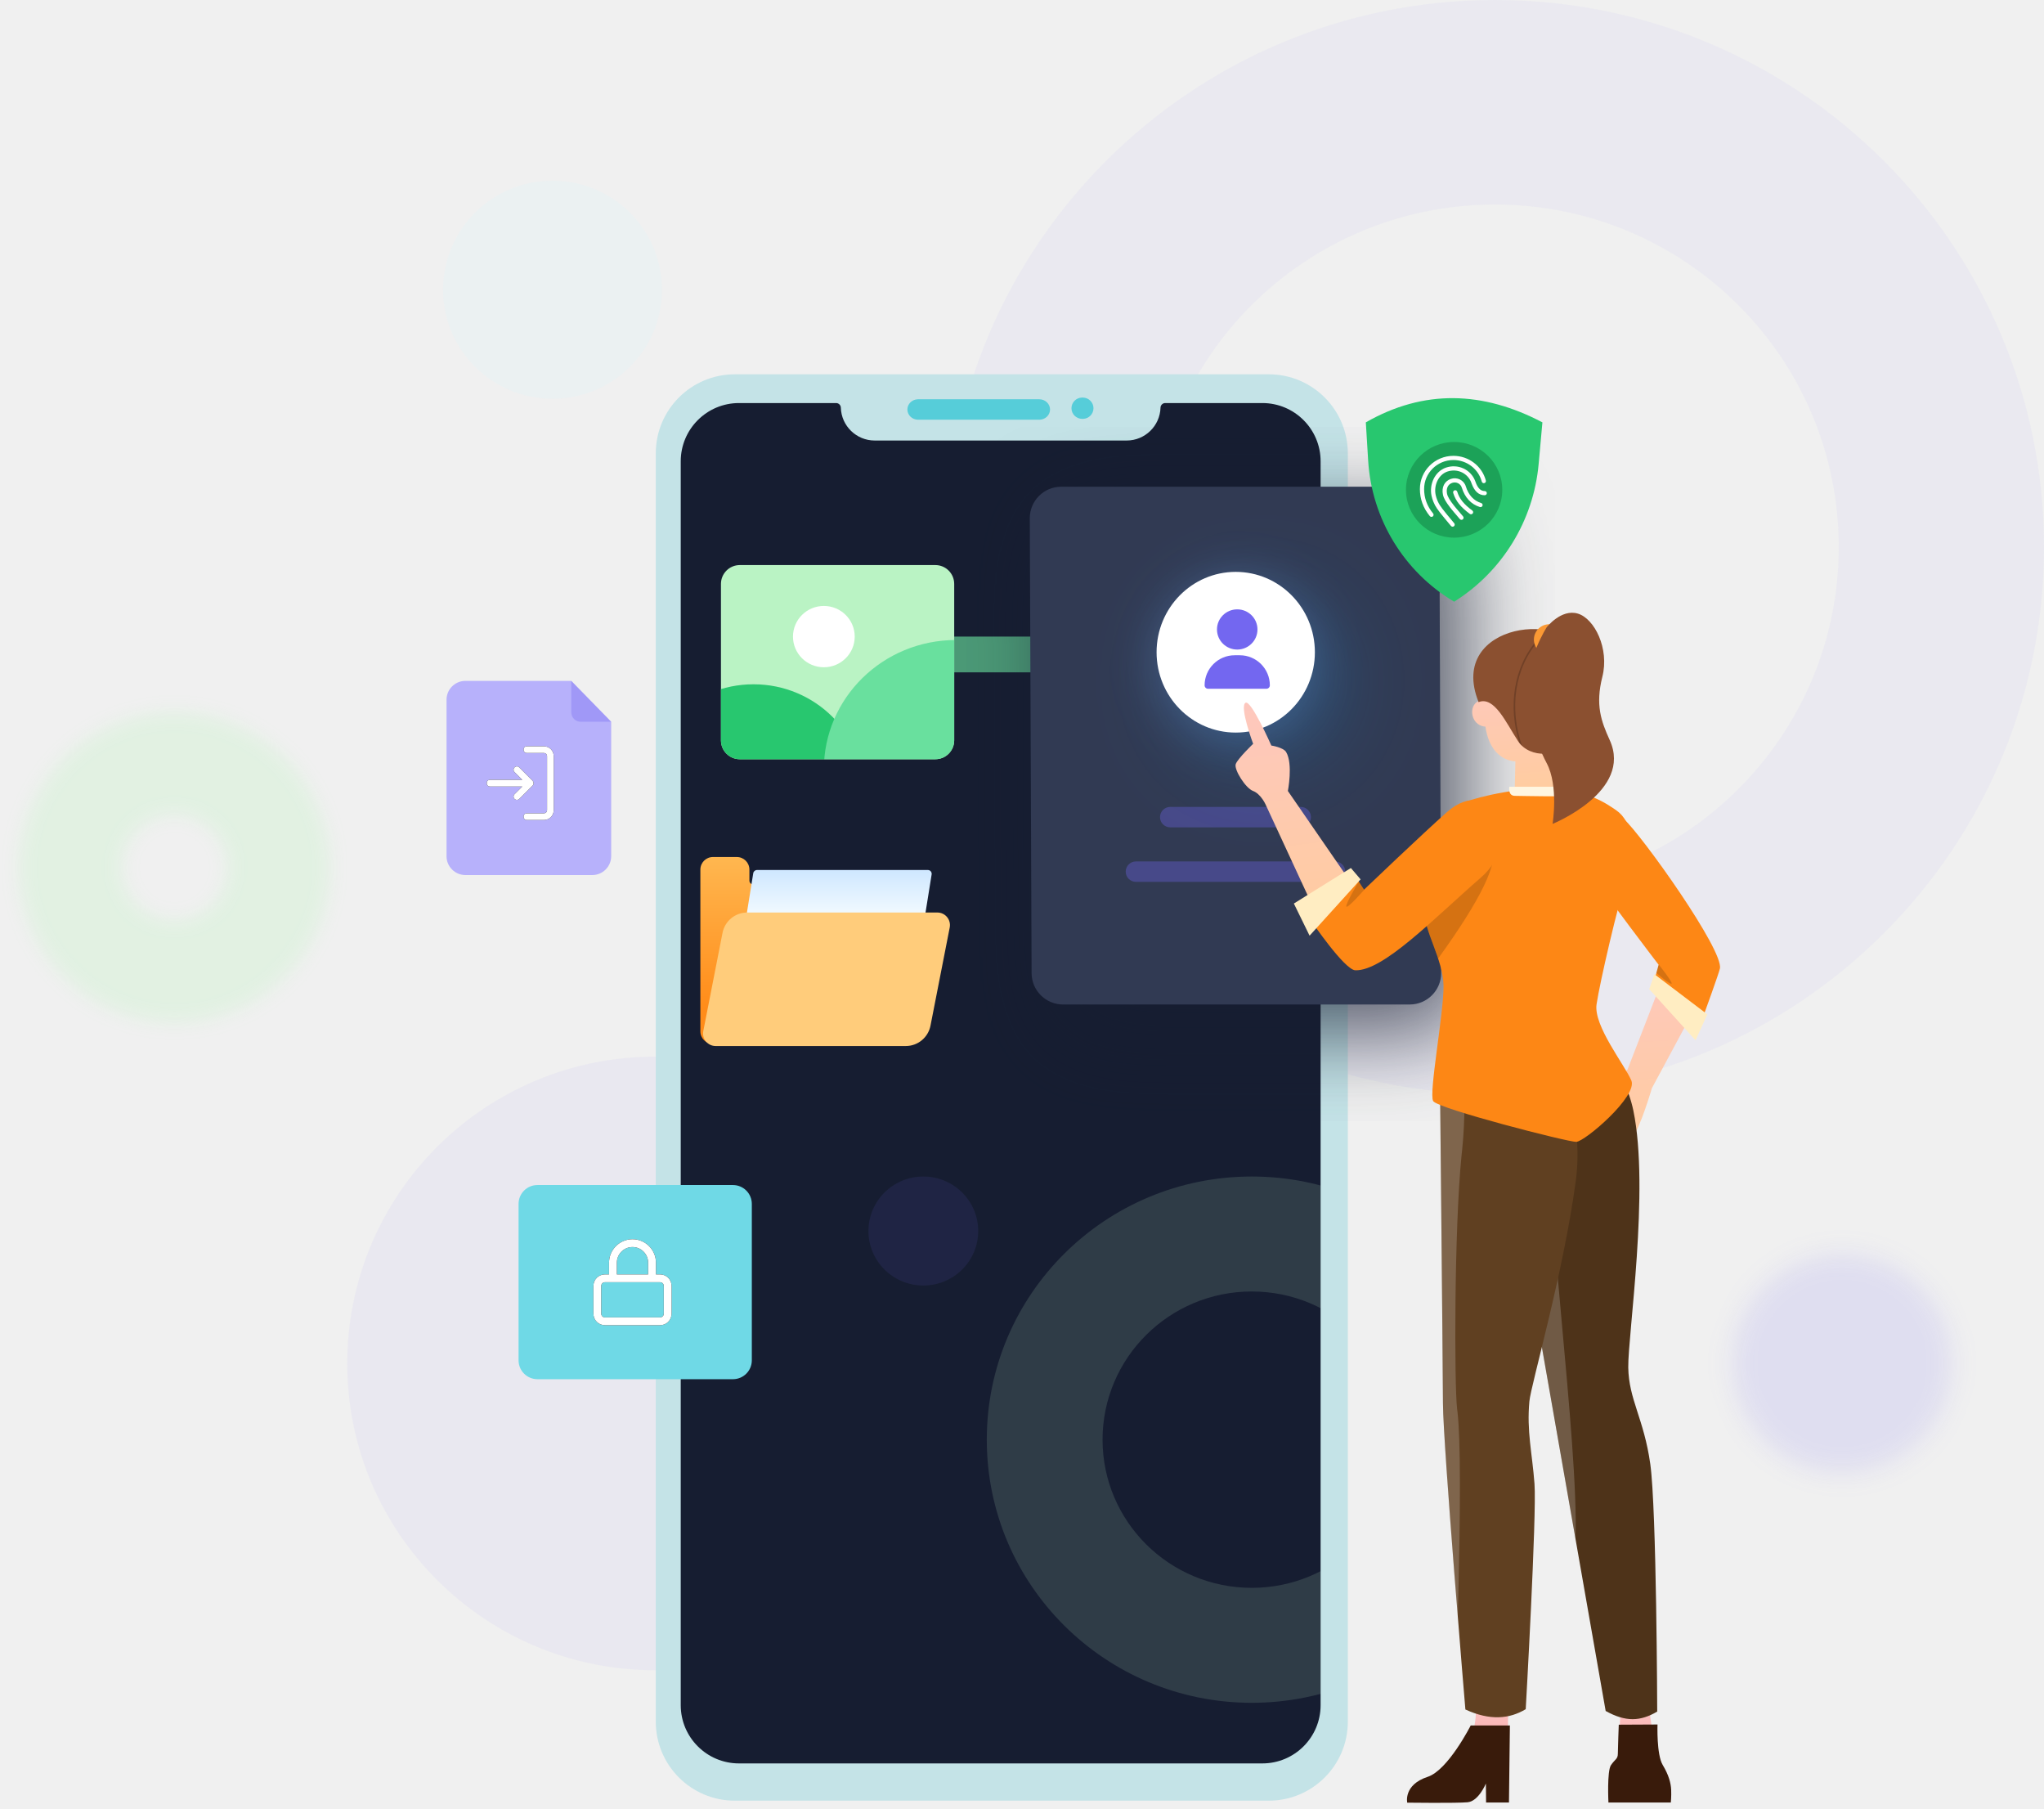
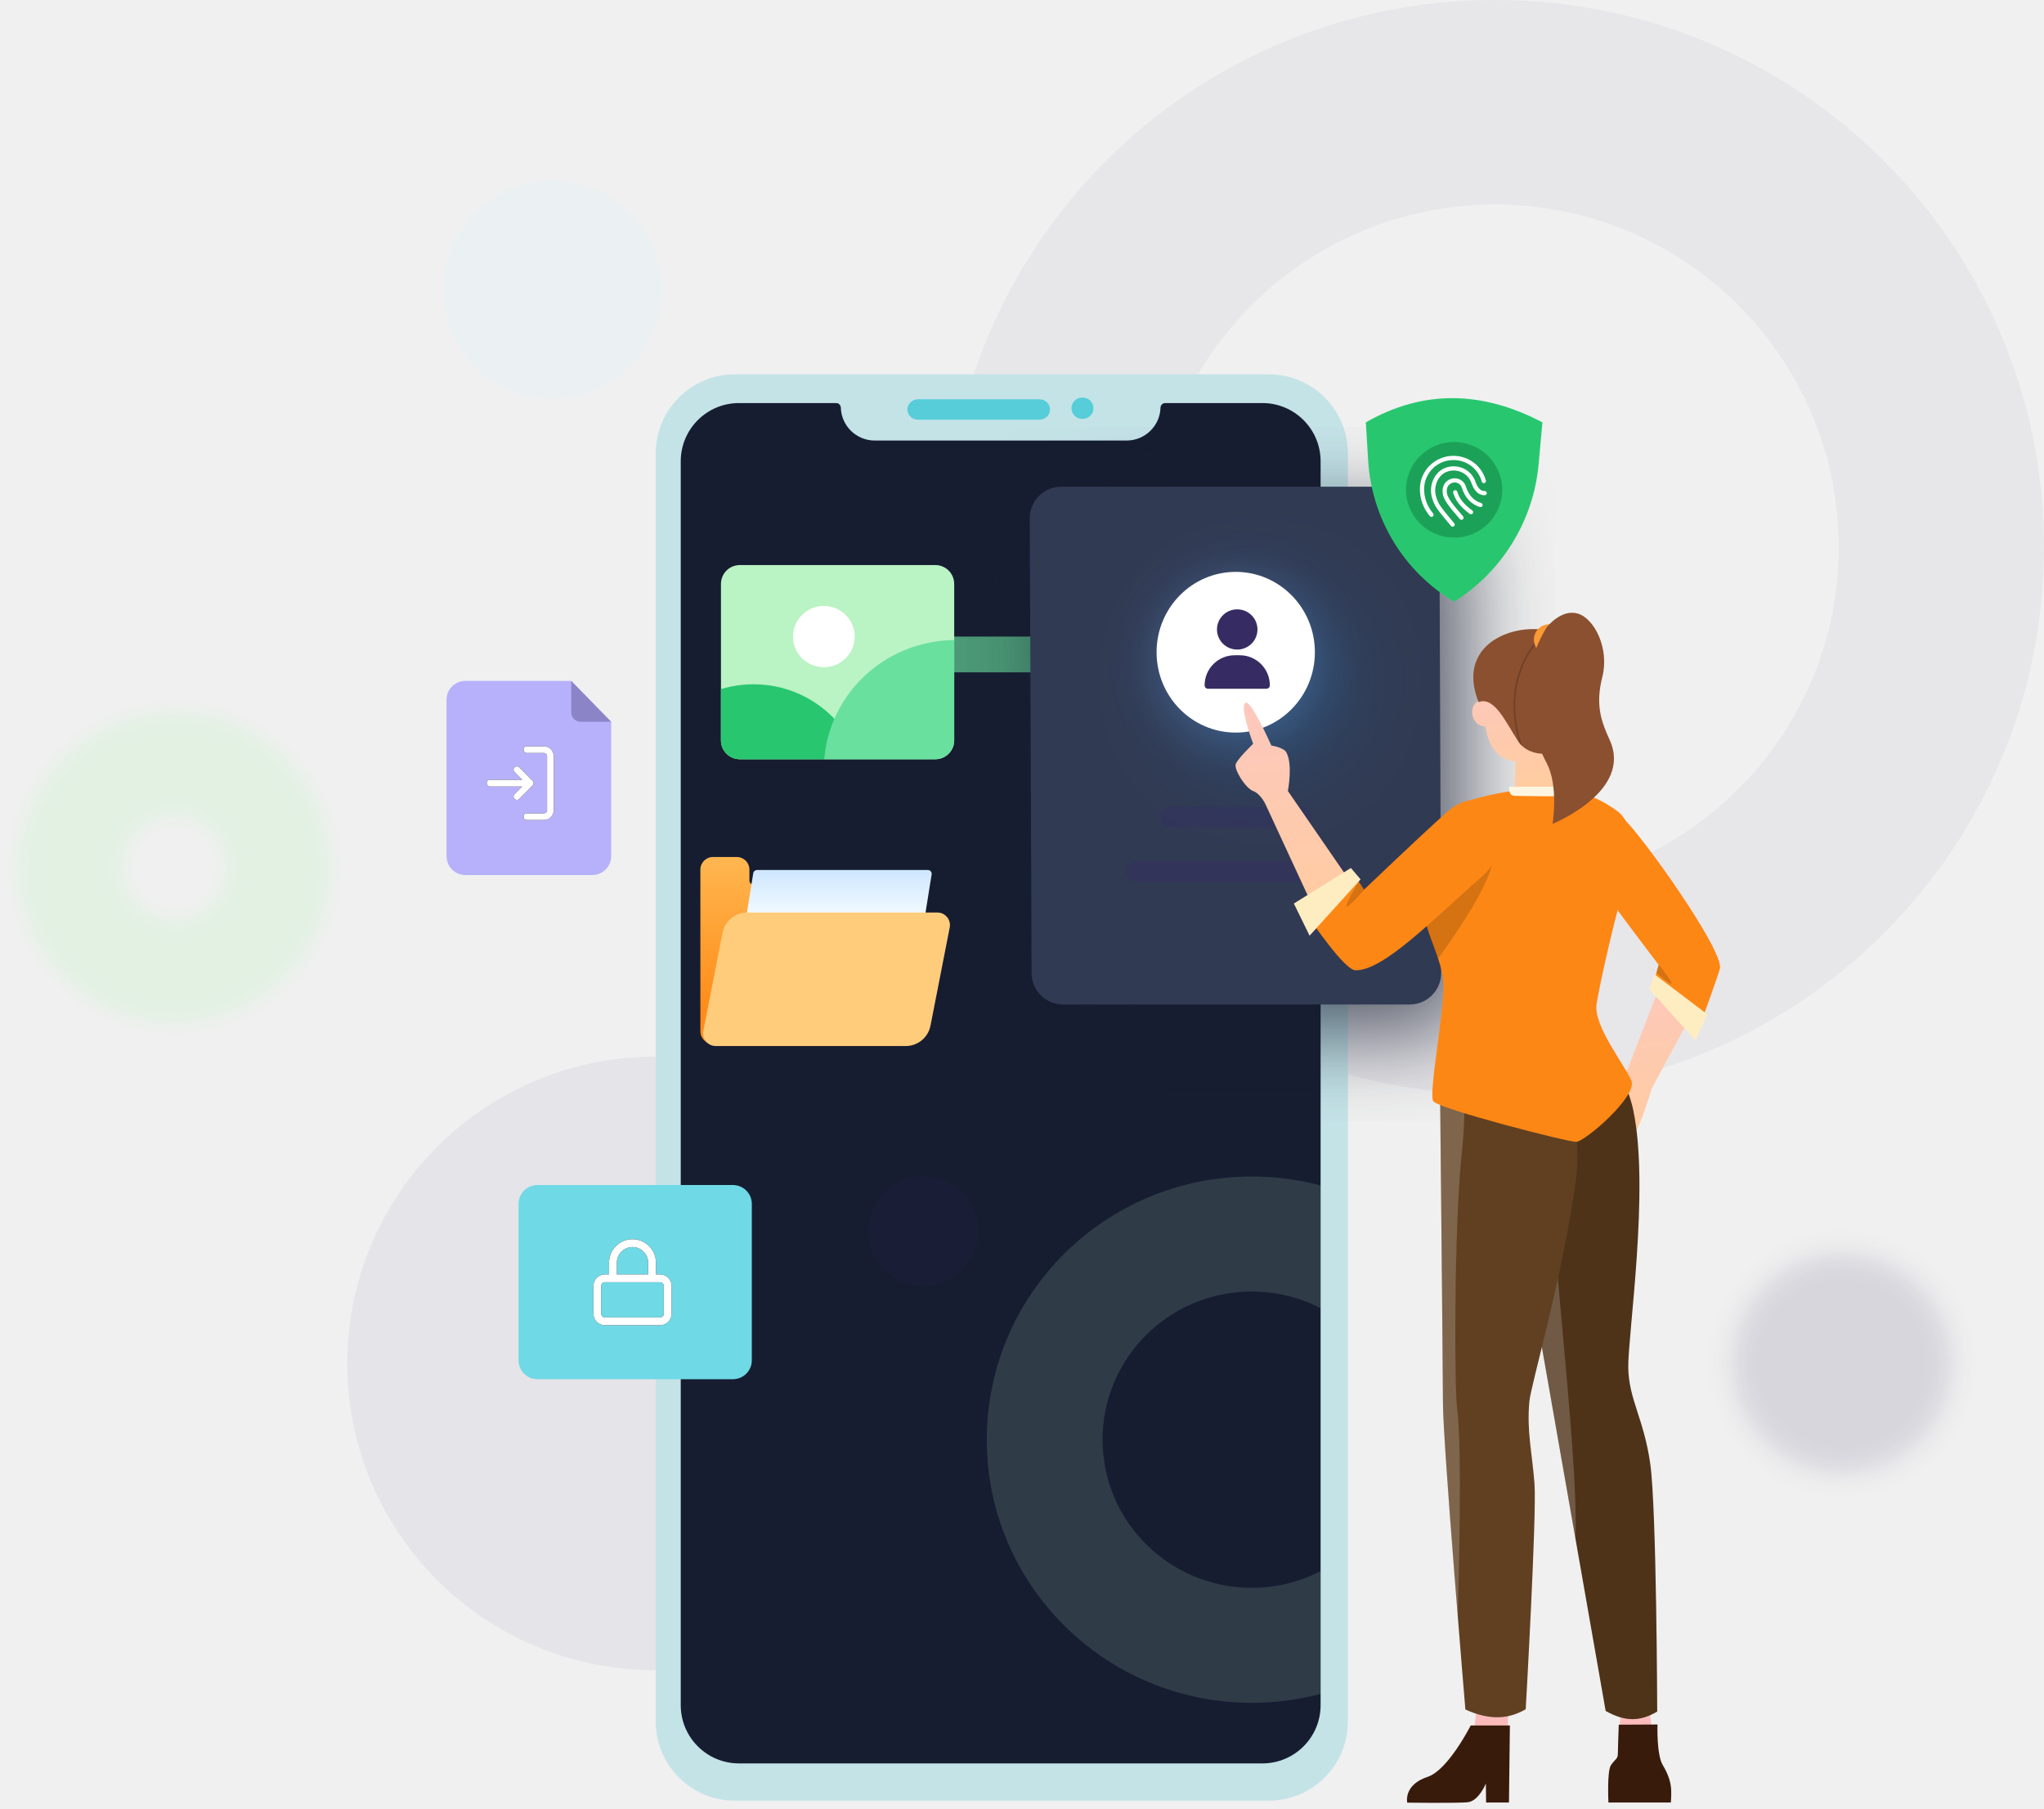
<svg xmlns="http://www.w3.org/2000/svg" width="650" height="575" viewBox="0 0 650 575" fill="none">
  <g id="Illustration">
    <g id="Shape">
-       <path id="Oval" opacity="0.053" fill-rule="evenodd" clip-rule="evenodd" d="M650 173.93C650 77.871 571.829 0 475.402 0C378.974 0 300.804 77.871 300.804 173.93C300.804 269.988 378.974 347.859 475.402 347.859C571.829 347.859 650 269.988 650 173.93ZM366.074 173.93C366.074 113.781 415.022 65.02 475.402 65.02C535.782 65.02 584.729 113.781 584.729 173.93C584.729 234.078 535.782 282.839 475.402 282.839C415.022 282.839 366.074 234.078 366.074 173.93Z" fill="#7367F0" />
+       <path id="Oval" opacity="0.053" fill-rule="evenodd" clip-rule="evenodd" d="M650 173.93C650 77.871 571.829 0 475.402 0C378.974 0 300.804 77.871 300.804 173.93C300.804 269.988 378.974 347.859 475.402 347.859C571.829 347.859 650 269.988 650 173.93ZM366.074 173.93C366.074 113.781 415.022 65.02 475.402 65.02C535.782 65.02 584.729 113.781 584.729 173.93C584.729 234.078 535.782 282.839 475.402 282.839C415.022 282.839 366.074 234.078 366.074 173.93Z" fill="#362c63" />
      <g id="Oval_2" opacity="0.141" filter="url(#filter0_f)">
        <path fill-rule="evenodd" clip-rule="evenodd" d="M104.993 275.795C104.993 248.563 82.833 226.488 55.497 226.488C28.16 226.488 6 248.563 6 275.795C6 303.027 28.16 325.102 55.497 325.102C82.833 325.102 104.993 303.027 104.993 275.795ZM38.635 275.795C38.635 266.518 46.184 258.998 55.497 258.998C64.809 258.998 72.358 266.518 72.358 275.795C72.358 285.072 64.809 292.592 55.497 292.592C46.184 292.592 38.635 285.072 38.635 275.795Z" fill="#8BF78F" />
      </g>
-       <ellipse id="Oval_3" cx="208.338" cy="433.469" rx="97.905" ry="97.531" fill="#7367F0" fill-opacity="0.061" />
+       <ellipse id="Oval_3" cx="208.338" cy="433.469" rx="97.905" ry="97.531" fill="#362c63" fill-opacity="0.061" />
      <ellipse id="Oval_4" opacity="0.141" cx="175.702" cy="92.112" rx="34.811" ry="34.678" fill="#CEF5FF" />
      <g id="Oval_5" filter="url(#filter1_f)">
-         <ellipse cx="585.818" cy="433.469" rx="34.811" ry="34.678" fill="#7367F0" fill-opacity="0.136" />
+         <ellipse cx="585.818" cy="433.469" rx="34.811" ry="34.678" fill="#362c63" fill-opacity="0.136" />
      </g>
    </g>
    <g id="File Organizer">
      <g id="Phone3">
        <path id="Rectangle" fill-rule="evenodd" clip-rule="evenodd" d="M208.539 144.137C208.539 130.254 219.793 119 233.676 119H403.481C417.364 119 428.618 130.254 428.618 144.137V547.336C428.618 561.218 417.364 572.473 403.481 572.473H233.676C219.793 572.473 208.539 561.218 208.539 547.336V144.137Z" fill="#C4E3E7" />
        <g id="Group 48">
          <path id="Rectangle_2" fill-rule="evenodd" clip-rule="evenodd" d="M216.477 146.66C216.477 136.431 224.769 128.138 234.999 128.138H265.888C266.701 128.138 267.366 128.784 267.39 129.597V129.597C267.559 135.419 272.328 140.051 278.153 140.051H358.284C364.108 140.051 368.877 135.419 369.047 129.597V129.597C369.07 128.784 369.736 128.138 370.548 128.138H401.438C411.667 128.138 419.96 136.431 419.96 146.66V542.105C419.96 552.334 411.667 560.627 401.438 560.627H234.999C224.769 560.627 216.477 552.334 216.477 542.105V146.66Z" fill="#161D31" />
          <mask id="mask0" mask-type="alpha" maskUnits="userSpaceOnUse" x="216" y="128" width="204" height="433">
            <path id="Rectangle_3" fill-rule="evenodd" clip-rule="evenodd" d="M216.477 146.66C216.477 136.431 224.769 128.138 234.999 128.138H265.888C266.701 128.138 267.366 128.784 267.39 129.597V129.597C267.559 135.419 272.328 140.051 278.153 140.051H358.284C364.108 140.051 368.877 135.419 369.047 129.597V129.597C369.07 128.784 369.736 128.138 370.548 128.138H401.438C411.667 128.138 419.96 136.431 419.96 146.66V542.105C419.96 552.334 411.667 560.627 401.438 560.627H234.999C224.769 560.627 216.477 552.334 216.477 542.105V146.66Z" fill="white" />
          </mask>
          <g mask="url(#mask0)">
-             <ellipse id="Oval_6" opacity="0.099" cx="293.623" cy="391.368" rx="17.453" ry="17.328" fill="#7367F0" />
+             <ellipse id="Oval_6" opacity="0.099" cx="293.623" cy="391.368" rx="17.453" ry="17.328" fill="#362c63" />
            <path id="Oval_7" opacity="0.141" fill-rule="evenodd" clip-rule="evenodd" d="M398.068 374.04C444.606 374.04 482.333 411.496 482.333 457.7C482.333 503.904 444.606 541.359 398.068 541.359C351.53 541.359 313.803 503.904 313.803 457.7C313.803 411.496 351.53 374.04 398.068 374.04ZM398.068 410.59C371.862 410.59 350.618 431.682 350.618 457.7C350.618 483.717 371.862 504.809 398.068 504.809C424.274 504.809 445.518 483.717 445.518 457.7C445.518 431.682 424.274 410.59 398.068 410.59Z" fill="#C8F5D0" />
            <path id="Rectangle_4" fill-rule="evenodd" clip-rule="evenodd" d="M241.264 208.075C241.264 204.934 243.809 202.389 246.949 202.389H391.019C394.159 202.389 396.704 204.934 396.704 208.075V208.075C396.704 211.215 394.159 213.76 391.019 213.76H246.949C243.809 213.76 241.264 211.215 241.264 208.075V208.075Z" fill="#68DE9E" fill-opacity="0.642" />
          </g>
        </g>
        <path id="Path" d="M330.508 126.939C332.39 126.939 333.916 128.394 333.916 130.188C333.916 131.942 332.457 133.372 330.632 133.435L330.508 133.437H291.962C290.08 133.437 288.554 131.982 288.554 130.188C288.554 128.433 290.013 127.004 291.838 126.941L291.962 126.939H330.508Z" fill="#56CDD9" />
        <path id="Path_2" d="M344.322 126.397C346.205 126.397 347.731 127.913 347.731 129.782C347.731 131.609 346.272 133.099 344.447 133.164L344.322 133.166H344.143C342.261 133.166 340.734 131.651 340.734 129.782C340.734 127.954 342.193 126.465 344.018 126.4L344.143 126.397H344.322Z" fill="#56CDD9" />
      </g>
      <g id="Icon54">
        <g id="Group 37">
          <path id="Rectangle_5" fill-rule="evenodd" clip-rule="evenodd" d="M222.72 276.463C222.72 274.254 224.511 272.463 226.72 272.463L234.313 272.463C236.523 272.463 238.313 274.254 238.313 276.463V279.966C238.313 280.639 238.859 281.185 239.533 281.185H289.542C291.751 281.185 293.542 282.976 293.542 285.185V327.883C293.542 330.092 291.751 331.883 289.542 331.883H226.72C224.511 331.883 222.72 330.092 222.72 327.883V276.463Z" fill="url(#paint0_linear)" />
          <path id="Rectangle_6" fill-rule="evenodd" clip-rule="evenodd" d="M239.536 277.616C239.631 277.025 240.141 276.59 240.739 276.59H295.061C295.812 276.59 296.384 277.261 296.265 278.003L288.105 328.794C288.01 329.385 287.5 329.82 286.901 329.82H232.579C231.829 329.82 231.256 329.149 231.375 328.408L239.536 277.616Z" fill="url(#paint1_linear)" />
          <path id="Rectangle_7" fill-rule="evenodd" clip-rule="evenodd" d="M298.086 290.108C300.604 290.108 302.496 292.406 302.012 294.877L295.899 326.091C295.163 329.845 291.873 332.554 288.048 332.554H227.579C225.061 332.554 223.17 330.256 223.654 327.785L229.767 296.57C230.502 292.816 233.792 290.108 237.617 290.108L298.086 290.108Z" fill="#FFCC7B" />
        </g>
      </g>
      <g id="Group 28">
        <path id="Rectangle_8" fill-rule="evenodd" clip-rule="evenodd" d="M142 222.468C142 219.154 144.686 216.468 148 216.468H181.667L194.359 229.463V272.197C194.359 275.511 191.673 278.197 188.359 278.197H148C144.686 278.197 142 275.511 142 272.197V222.468Z" fill="#B7B1FB" />
        <g id="Icon">
          <path id="Mask" fill-rule="evenodd" clip-rule="evenodd" d="M176.099 257.505V240.458C176.099 238.647 174.714 237.262 172.903 237.262H167.575C166.935 237.262 166.509 237.688 166.509 238.327C166.509 238.966 166.935 239.393 167.575 239.393H172.903C173.542 239.393 173.968 239.819 173.968 240.458V257.505C173.968 258.144 173.542 258.57 172.903 258.57H167.575C166.935 258.57 166.509 258.996 166.509 259.636C166.509 260.275 166.935 260.701 167.575 260.701H172.903C174.714 260.701 176.099 259.316 176.099 257.505ZM169.599 248.555C169.706 248.875 169.706 249.194 169.599 249.408C169.599 249.514 169.493 249.621 169.386 249.727L165.124 253.989C164.91 254.202 164.591 254.308 164.378 254.308C164.165 254.308 163.845 254.202 163.632 253.989C163.205 253.563 163.205 252.923 163.632 252.497L166.083 250.047H155.853C155.213 250.047 154.787 249.621 154.787 248.981C154.787 248.342 155.213 247.916 155.853 247.916H166.083L163.632 245.465C163.205 245.039 163.205 244.4 163.632 243.974C164.058 243.548 164.697 243.548 165.124 243.974L169.386 248.236C169.439 248.289 169.466 248.342 169.493 248.395C169.519 248.449 169.546 248.502 169.599 248.555Z" fill="black" />
          <mask id="mask1" mask-type="alpha" maskUnits="userSpaceOnUse" x="154" y="237" width="23" height="24">
            <path id="Mask_2" fill-rule="evenodd" clip-rule="evenodd" d="M176.099 257.505V240.458C176.099 238.647 174.714 237.262 172.903 237.262H167.575C166.935 237.262 166.509 237.688 166.509 238.327C166.509 238.966 166.935 239.393 167.575 239.393H172.903C173.542 239.393 173.968 239.819 173.968 240.458V257.505C173.968 258.144 173.542 258.57 172.903 258.57H167.575C166.935 258.57 166.509 258.996 166.509 259.636C166.509 260.275 166.935 260.701 167.575 260.701H172.903C174.714 260.701 176.099 259.316 176.099 257.505ZM169.599 248.555C169.706 248.875 169.706 249.194 169.599 249.408C169.599 249.514 169.493 249.621 169.386 249.727L165.124 253.989C164.91 254.202 164.591 254.308 164.378 254.308C164.165 254.308 163.845 254.202 163.632 253.989C163.205 253.563 163.205 252.923 163.632 252.497L166.083 250.047H155.853C155.213 250.047 154.787 249.621 154.787 248.981C154.787 248.342 155.213 247.916 155.853 247.916H166.083L163.632 245.465C163.205 245.039 163.205 244.4 163.632 243.974C164.058 243.548 164.697 243.548 165.124 243.974L169.386 248.236C169.439 248.289 169.466 248.342 169.493 248.395C169.519 248.449 169.546 248.502 169.599 248.555Z" fill="white" />
          </mask>
          <g mask="url(#mask1)">
            <g id="Icon Color">
              <rect id="ð¨ Icon Color" x="152.656" y="236.196" width="25.575" height="25.57" fill="white" />
            </g>
          </g>
        </g>
-         <path id="Path_3" opacity="0.34" d="M194.358 229.463H184.666C183.009 229.463 181.666 228.12 181.666 226.463V216.468L194.358 229.463Z" fill="#7367F0" />
+         <path id="Path_3" opacity="0.34" d="M194.358 229.463H184.666C183.009 229.463 181.666 228.12 181.666 226.463V216.468L194.358 229.463Z" fill="#362c63" />
      </g>
      <g id="Group">
        <path id="Rectangle_9" fill-rule="evenodd" clip-rule="evenodd" d="M164.907 382.748C164.907 379.434 167.594 376.748 170.907 376.748H233.082C236.396 376.748 239.082 379.434 239.082 382.748V432.477C239.082 435.791 236.396 438.477 233.082 438.477H170.907C167.594 438.477 164.907 435.791 164.907 432.477V382.748Z" fill="#6FD9E6" />
        <g id="Icon_2">
          <path id="Mask_3" fill-rule="evenodd" clip-rule="evenodd" d="M209.841 405.159H208.598V401.43C208.598 397.328 205.241 393.972 201.138 393.972C197.036 393.972 193.679 397.328 193.679 401.43V405.159H192.436C190.322 405.159 188.706 406.774 188.706 408.888V417.589C188.706 419.702 190.322 421.317 192.436 421.317H209.841C211.954 421.317 213.57 419.702 213.57 417.589V408.888C213.57 406.774 211.954 405.159 209.841 405.159ZM196.165 401.43C196.165 398.695 198.403 396.458 201.138 396.458C203.873 396.458 206.111 398.695 206.111 401.43V405.159H196.165V401.43ZM209.841 418.831C210.587 418.831 211.084 418.334 211.084 417.589V408.888C211.084 408.142 210.587 407.645 209.841 407.645H192.436C191.69 407.645 191.192 408.142 191.192 408.888V417.589C191.192 418.334 191.69 418.831 192.436 418.831H209.841Z" fill="black" />
          <mask id="mask2" mask-type="alpha" maskUnits="userSpaceOnUse" x="188" y="393" width="26" height="29">
            <path id="Mask_4" fill-rule="evenodd" clip-rule="evenodd" d="M209.841 405.159H208.598V401.43C208.598 397.328 205.241 393.972 201.138 393.972C197.036 393.972 193.679 397.328 193.679 401.43V405.159H192.436C190.322 405.159 188.706 406.774 188.706 408.888V417.589C188.706 419.702 190.322 421.317 192.436 421.317H209.841C211.954 421.317 213.57 419.702 213.57 417.589V408.888C213.57 406.774 211.954 405.159 209.841 405.159ZM196.165 401.43C196.165 398.695 198.403 396.458 201.138 396.458C203.873 396.458 206.111 398.695 206.111 401.43V405.159H196.165V401.43ZM209.841 418.831C210.587 418.831 211.084 418.334 211.084 417.589V408.888C211.084 408.142 210.587 407.645 209.841 407.645H192.436C191.69 407.645 191.192 408.142 191.192 408.888V417.589C191.192 418.334 191.69 418.831 192.436 418.831H209.841Z" fill="white" />
          </mask>
          <g mask="url(#mask2)">
            <g id="Icon Color_2">
              <rect id="ð¨ Icon Color_2" x="186.22" y="392.729" width="29.837" height="29.832" fill="white" />
            </g>
          </g>
        </g>
      </g>
      <g id="Group 34">
        <path id="Rectangle_10" d="M229.265 185.646C229.265 182.333 231.951 179.646 235.265 179.646H297.44C300.754 179.646 303.44 182.333 303.44 185.646V235.376C303.44 238.69 300.754 241.376 297.44 241.376H235.265C231.951 241.376 229.265 238.69 229.265 235.376V185.646Z" fill="#BAF3C4" />
        <mask id="mask3" mask-type="alpha" maskUnits="userSpaceOnUse" x="229" y="179" width="75" height="63">
          <path id="Rectangle_11" d="M229.265 185.646C229.265 182.333 231.951 179.646 235.265 179.646H297.44C300.754 179.646 303.44 182.333 303.44 185.646V235.376C303.44 238.69 300.754 241.376 297.44 241.376H235.265C231.951 241.376 229.265 238.69 229.265 235.376V185.646Z" fill="white" />
        </mask>
        <g mask="url(#mask3)">
          <ellipse id="Oval_8" cx="261.989" cy="202.389" rx="9.817" ry="9.747" fill="white" />
          <ellipse id="Oval_9" cx="239.627" cy="252.747" rx="35.451" ry="35.197" fill="#28C76F" />
          <ellipse id="Oval_10" cx="303.986" cy="244.625" rx="41.996" ry="41.153" fill="#69E09E" />
        </g>
      </g>
      <g id="Group 23">
        <g id="Rectangle_12" filter="url(#filter2_d)">
          <path fill-rule="evenodd" clip-rule="evenodd" d="M327.477 164.778C327.455 159.239 331.939 154.738 337.477 154.738H447.72C453.227 154.738 457.698 159.191 457.72 164.698L458.295 309.31C458.317 314.848 453.833 319.35 448.295 319.35H338.052C332.545 319.35 328.074 314.897 328.052 309.39L327.477 164.778Z" fill="#313A53" />
        </g>
-         <path id="Rectangle_13" opacity="0.34" d="M368.889 259.786C368.889 257.992 370.343 256.537 372.138 256.537H413.635C415.43 256.537 416.884 257.992 416.884 259.786V259.786C416.884 261.581 415.43 263.035 413.635 263.035H372.138C370.343 263.035 368.889 261.581 368.889 259.786V259.786Z" fill="#7367F0" />
-         <path id="Rectangle_14" opacity="0.34" d="M357.98 277.114C357.98 275.32 359.435 273.865 361.229 273.865H424.543C426.338 273.865 427.792 275.32 427.792 277.114V277.114C427.792 278.908 426.338 280.363 424.543 280.363H361.229C359.435 280.363 357.98 278.908 357.98 277.114V277.114Z" fill="#7367F0" />
+         <path id="Rectangle_13" opacity="0.34" d="M368.889 259.786C368.889 257.992 370.343 256.537 372.138 256.537H413.635C415.43 256.537 416.884 257.992 416.884 259.786V259.786C416.884 261.581 415.43 263.035 413.635 263.035H372.138C370.343 263.035 368.889 261.581 368.889 259.786V259.786Z" fill="#362c63" />
+         <path id="Rectangle_14" opacity="0.34" d="M357.98 277.114C357.98 275.32 359.435 273.865 361.229 273.865H424.543C426.338 273.865 427.792 275.32 427.792 277.114V277.114C427.792 278.908 426.338 280.363 424.543 280.363H361.229C359.435 280.363 357.98 278.908 357.98 277.114V277.114Z" fill="#362c63" />
        <g id="Icon8">
          <g id="Oval_11" filter="url(#filter3_dd)">
            <ellipse cx="392.968" cy="207.357" rx="25.17" ry="25.545" fill="white" />
          </g>
          <g id="Group 70">
-             <path id="Combined Shape" fill-rule="evenodd" clip-rule="evenodd" d="M393.443 206.51C396.999 206.51 399.882 203.648 399.882 200.117C399.882 196.587 396.999 193.725 393.443 193.725C389.887 193.725 387.004 196.587 387.004 200.117C387.004 203.648 389.887 206.51 393.443 206.51ZM392.631 208.32C387.35 208.32 383.069 212.601 383.069 217.881C383.069 218.485 383.559 218.974 384.162 218.974H402.724C403.327 218.974 403.817 218.485 403.817 217.881C403.817 212.601 399.536 208.32 394.255 208.32H392.631Z" fill="#7367F0" />
+             <path id="Combined Shape" fill-rule="evenodd" clip-rule="evenodd" d="M393.443 206.51C396.999 206.51 399.882 203.648 399.882 200.117C399.882 196.587 396.999 193.725 393.443 193.725C389.887 193.725 387.004 196.587 387.004 200.117C387.004 203.648 389.887 206.51 393.443 206.51ZM392.631 208.32C387.35 208.32 383.069 212.601 383.069 217.881C383.069 218.485 383.559 218.974 384.162 218.974H402.724C403.327 218.974 403.817 218.485 403.817 217.881C403.817 212.601 399.536 208.32 394.255 208.32H392.631Z" fill="#362c63" />
          </g>
        </g>
      </g>
      <g id="Wom3.5">
        <g id="RArm">
          <path id="Path_4" fill-rule="evenodd" clip-rule="evenodd" d="M517.545 340.072C517.545 340.072 505.347 352.052 506.095 353.223C506.843 354.403 512.99 351.663 512.99 351.663C512.99 351.663 505.321 364.247 506.899 365.214C508.476 366.181 516.545 364.223 519.019 361.629C521.494 359.035 525.312 345.945 525.312 345.945L543.865 311.45L530.41 306.827L517.545 340.072Z" fill="url(#paint2_linear)" />
          <path id="Path_5" fill-rule="evenodd" clip-rule="evenodd" d="M505.088 276.306C510.211 284.208 527.455 306.729 527.455 306.729L526.198 311.222L542.045 322.008C542.045 322.008 546.547 309.66 546.938 307.923C548.226 302.193 522.192 265.626 516.362 260.342C507.184 252.022 497.26 264.229 505.088 276.306Z" fill="#FD8715" />
          <path id="Path_6" fill-rule="evenodd" clip-rule="evenodd" d="M531.576 312.707C531.872 312.135 527.48 306.648 527.48 306.648L526.736 309.316C526.736 309.316 531.281 313.28 531.576 312.707Z" fill="black" fill-opacity="0.16" />
          <path id="Path 70" fill-rule="evenodd" clip-rule="evenodd" d="M526.1 309.714L542.936 322.479L539.184 330.734L524.464 314.478L526.1 309.714Z" fill="#FFEDC2" />
        </g>
        <g id="RLeg">
          <path id="Path_7" fill-rule="evenodd" clip-rule="evenodd" d="M515.472 542.024L514.537 557.842L526.524 558.152L524.271 542.024H515.472Z" fill="url(#paint3_linear)" />
          <path id="Path_8" fill-rule="evenodd" clip-rule="evenodd" d="M527.092 548.256C527.092 548.256 526.756 557.782 528.743 561.108C530.743 564.433 531.348 567.012 531.437 569.001C531.531 571.133 531.328 573.065 531.328 573.065H511.488C511.488 573.065 510.991 563.042 512.305 561.152C513.619 559.263 514.481 559.23 514.481 557.56C514.492 555.89 514.776 548.318 514.776 548.318L527.092 548.256Z" fill="#391B0B" />
          <path id="Path_9" fill-rule="evenodd" clip-rule="evenodd" d="M473.239 330.841L504.336 327.485L504.793 327.906C507.009 330.003 516.641 339.739 519.408 353.048C524.633 378.173 517.64 424.578 517.795 434.753C517.943 444.929 522.786 451.069 524.799 465.456C526.811 479.843 527.001 544.143 527.001 544.143C521.665 547.283 516.97 547.507 510.607 543.955L473.239 330.841Z" fill="#4E3319" />
          <path id="Path_10" fill-rule="evenodd" clip-rule="evenodd" d="M501.016 489.256L473.239 330.841L490.529 328.975C491.299 384.008 502.052 458.397 501.016 489.256Z" fill="white" fill-opacity="0.192" />
        </g>
        <g id="LLeg">
          <path id="Path_11" fill-rule="evenodd" clip-rule="evenodd" d="M479.609 540.361L469.387 540.526C469.387 540.526 470.059 551.06 466.128 554.628L465.913 554.815C461.168 558.764 479.476 557.339 479.476 557.339L479.609 540.361Z" fill="url(#paint4_linear)" />
          <path id="Path_12" fill-rule="evenodd" clip-rule="evenodd" d="M480.151 548.573L479.857 573.056L472.578 573.061L472.515 567.028C472.515 567.028 470.219 572.653 466.71 572.978C463.191 573.303 447.509 573.104 447.509 573.104C447.509 573.104 446.206 567.456 454.012 564.891C460.505 562.759 467.684 548.573 467.684 548.573H480.151Z" fill="#391B0B" />
          <path id="Path_13" fill-rule="evenodd" clip-rule="evenodd" d="M457.814 333.019L492.733 331.844L492.994 332.323C494.688 335.514 503.972 354.195 501.106 375.428C497.082 405.232 486.853 440.171 486.352 445.509C485.459 455.025 487.245 461.915 487.977 471.744C488.709 481.573 485.185 543.391 485.185 543.391C480.003 546.485 473.837 547.092 465.998 543.484C465.998 543.484 458.921 459.518 458.869 446.229C458.817 432.941 457.814 333.019 457.814 333.019Z" fill="#604021" />
          <path id="Path_14" fill-rule="evenodd" clip-rule="evenodd" d="M465 365.255L464.768 367.463C462.441 390.748 462.458 440.198 463.36 447.824L463.483 448.807C464.483 457.412 464.515 479.26 463.58 514.35L462.364 499.208C460.058 470.072 458.893 452.412 458.869 446.229L458.827 439.83C458.626 413.956 457.814 333.018 457.814 333.018L465.179 332.771C465.966 345.547 465.906 356.375 465 365.255Z" fill="white" fill-opacity="0.192" />
        </g>
        <g id="Head">
          <path id="Path_15" fill-rule="evenodd" clip-rule="evenodd" d="M471.13 222.653C466.834 223.12 467.138 230.619 472.368 231.011C473.437 238.24 477.25 241.684 481.898 242.083L481.64 253.018L502.199 253.006C502.199 253.006 496.41 245.281 496.699 234.706C496.987 224.13 496.505 214.196 496.505 214.196L469.876 214.67L471.13 222.653Z" fill="url(#paint5_linear)" />
          <path id="Path_16" fill-rule="evenodd" clip-rule="evenodd" d="M470.195 223.215C475.199 221.25 478.896 229.709 482.725 235.589C486.554 241.468 496.474 240.469 497.841 235.589C503.017 224.899 507.478 210.367 501.438 209.174C500.587 193.726 459.859 197.373 470.195 223.215Z" fill="#8B5030" />
          <path id="Combined Shape_2" fill-rule="evenodd" clip-rule="evenodd" d="M498.141 203.079H489.281H489.169L489.095 203.162C481.246 211.86 479.5 224.681 483.191 236.235C483.447 236.556 483.724 236.853 484.017 237.126C479.932 225.481 481.513 212.381 489.392 203.579H498.734C498.544 203.406 498.346 203.24 498.141 203.079Z" fill="black" fill-opacity="0.199" />
          <ellipse id="Oval_12" cx="492.697" cy="203.329" rx="4.909" ry="4.873" fill="#FB9934" />
        </g>
        <g id="Body">
          <path id="Path_17" fill-rule="evenodd" clip-rule="evenodd" d="M465.736 255.135C461.149 261.825 453.505 284.53 453.071 289.637C452.583 295.529 458.945 304.915 459.049 313.444C459.142 321.974 454.304 347.658 455.758 350.058C457.2 352.457 498.554 363.079 501.252 363.022C503.939 362.964 520.901 348.507 518.773 343.511C516.633 338.515 506.7 326.099 507.712 319.292C508.712 312.485 514.521 287.36 517.405 278.809C520.278 270.257 519.32 261.279 513.959 257.6C511.305 255.779 504.226 250.606 491.619 250.63C479.012 250.654 466.092 254.617 465.736 255.135Z" fill="#FD8715" />
          <path id="Path 68" fill-rule="evenodd" clip-rule="evenodd" d="M479.971 250.141C479.971 250.141 479.44 253.018 481.763 253.018C484.085 253.018 499.665 253.527 501.774 252.617C503.884 251.708 503.251 250.141 503.251 250.141H479.971Z" fill="#FFF6E1" />
          <path id="Path_18" fill-rule="evenodd" clip-rule="evenodd" d="M459.078 269.604L459.219 269.533C467.714 265.323 472.817 265.137 474.527 268.975C476.738 273.937 471.004 285.858 457.327 304.74C455.448 299.013 452.746 293.553 453.071 289.637C453.322 286.681 455.988 277.832 459.078 269.604Z" fill="black" fill-opacity="0.16" />
        </g>
        <g id="LArm">
          <path id="Path_19" fill-rule="evenodd" clip-rule="evenodd" d="M402.413 255.658C402.413 255.658 400.883 252.36 398.477 251.468C396.072 250.576 392.393 244.665 392.962 242.949C393.531 241.233 398.507 236.473 398.507 236.473C398.507 236.473 394.108 224.753 396.056 223.43C397.777 222.261 404.291 237.023 404.291 237.023C404.291 237.023 408.121 237.596 409.004 239.106C411.232 242.91 409.548 251.468 409.548 251.468L432.156 284.267L421.782 297.472L402.413 255.658Z" fill="url(#paint6_linear)" />
          <path id="Path_20" fill-rule="evenodd" clip-rule="evenodd" d="M460.125 258.201C452.479 264.945 433.777 282.836 433.777 282.836C433.777 282.836 430.999 278.609 430.999 278.609L417.013 292.828C417.013 292.828 427.563 308.364 430.999 308.473C439.95 308.756 455.989 291.976 471.068 278.874C484.588 267.126 474.377 245.631 460.125 258.201Z" fill="#FD8715" />
          <path id="Path_21" fill-rule="evenodd" clip-rule="evenodd" d="M433.832 282.857C433.832 282.857 428.586 288.881 428.153 288.224C427.72 287.567 432.11 280.244 432.11 280.244L433.832 282.857Z" fill="black" fill-opacity="0.16" />
          <path id="Path 69" fill-rule="evenodd" clip-rule="evenodd" d="M432.673 279.567L416.452 297.472L411.454 287.254L429.587 275.957L432.673 279.567Z" fill="#FFEDC2" />
        </g>
        <path id="Path_22" fill-rule="evenodd" clip-rule="evenodd" d="M491.835 199.45C491.835 199.45 496.429 193.51 501.733 195.069C507.037 196.627 511.834 206.18 509.556 215.159C507.29 224.14 509.159 229.262 511.909 235.315C519.295 251.595 493.721 261.933 493.721 261.933C493.721 261.933 495.717 249.869 491.835 242.584C487.838 235.082 485.568 225.461 485.568 219.574C485.568 209.336 491.835 199.45 491.835 199.45Z" fill="#8B5030" />
      </g>
      <g id="Group 39">
        <path id="Rectangle_15" fill-rule="evenodd" clip-rule="evenodd" d="M434.338 134.277C452.818 123.705 471.55 124.331 490.493 134.277L489.293 147.546C487.666 165.529 477.722 181.716 462.415 191.295V191.295V191.295C446.446 181.783 436.213 164.989 435.08 146.435L434.338 134.277Z" fill="#28C76F" />
        <ellipse id="Oval_13" cx="462.416" cy="155.723" rx="15.315" ry="15.205" fill="#1CA258" />
        <g id="Group 40">
          <path id="Path_23" fill-rule="evenodd" clip-rule="evenodd" d="M462.197 144.922C467.068 144.922 471.284 148.181 472.507 152.778C472.602 153.133 472.388 153.497 472.031 153.591C471.673 153.685 471.306 153.473 471.212 153.118C470.143 149.102 466.456 146.252 462.197 146.252C457.048 146.252 452.875 150.381 452.875 155.472C452.875 158.346 453.824 160.929 455.734 163.247C455.969 163.531 455.927 163.95 455.64 164.183C455.354 164.415 454.932 164.374 454.697 164.089C452.593 161.537 451.535 158.656 451.535 155.472C451.535 149.645 456.309 144.922 462.197 144.922Z" fill="white" />
          <path id="Path_24" fill-rule="evenodd" clip-rule="evenodd" d="M459.827 148.663C463.619 147.367 467.713 149.243 469.112 152.912L469.188 153.122C469.907 155.195 470.885 156.133 472.136 156.117C472.506 156.112 472.81 156.406 472.814 156.774C472.819 157.141 472.523 157.443 472.153 157.447C470.288 157.471 468.903 156.203 468.011 153.807L467.921 153.555C466.843 150.448 463.432 148.838 460.263 149.921C457.41 150.896 455.885 154.344 456.556 157.383C456.686 157.975 456.851 158.506 457.064 159.018L457.255 159.46C457.891 160.856 458.718 161.903 462.454 166.36C462.69 166.643 462.652 167.062 462.367 167.297C462.083 167.532 461.66 167.493 461.423 167.211L459.42 164.808C457.016 161.896 456.473 161.066 455.867 159.626L455.825 159.525C455.582 158.939 455.393 158.334 455.246 157.668C454.441 154.017 456.272 149.879 459.827 148.663Z" fill="white" />
          <path id="Path_25" fill-rule="evenodd" clip-rule="evenodd" d="M461.375 152.255C463.339 151.583 465.512 152.632 466.122 154.593C467.003 157.418 468.623 159.173 471.015 159.927C471.368 160.038 471.563 160.412 471.451 160.762C471.339 161.112 470.962 161.306 470.61 161.195C467.779 160.303 465.847 158.21 464.842 154.986C464.458 153.753 463.07 153.083 461.811 153.513C460.471 153.971 459.808 155.254 460.174 157.01C460.359 157.903 461.094 159.119 462.345 160.703L462.558 160.971C462.734 161.19 462.918 161.414 463.118 161.653L465.271 164.182C465.507 164.465 465.467 164.885 465.182 165.119C464.897 165.353 464.474 165.313 464.238 165.03L462.516 163.012L462.085 162.501C461.881 162.256 461.692 162.026 461.511 161.801L461.077 161.252C459.831 159.642 459.089 158.372 458.861 157.279C458.364 154.891 459.373 152.939 461.375 152.255Z" fill="white" />
          <path id="Path_26" fill-rule="evenodd" clip-rule="evenodd" d="M462.568 155.878C462.922 155.77 463.296 155.968 463.405 156.319C464.127 158.66 465.541 160.321 468.201 162.304C468.497 162.524 468.557 162.941 468.335 163.235C468.113 163.529 467.693 163.588 467.397 163.368C464.531 161.231 462.944 159.368 462.123 156.709C462.015 156.358 462.214 155.986 462.568 155.878Z" fill="white" />
        </g>
      </g>
    </g>
  </g>
  <defs>
    <filter id="filter0_f" x="0.563" y="221.051" width="109.866" height="109.487" filterUnits="userSpaceOnUse" color-interpolation-filters="sRGB">
      <feFlood flood-opacity="0" result="BackgroundImageFix" />
      <feBlend mode="normal" in="SourceGraphic" in2="BackgroundImageFix" result="shape" />
      <feGaussianBlur stdDeviation="2.718" result="effect1_foregroundBlur" />
    </filter>
    <filter id="filter1_f" x="542.852" y="390.637" width="85.931" height="85.665" filterUnits="userSpaceOnUse" color-interpolation-filters="sRGB">
      <feFlood flood-opacity="0" result="BackgroundImageFix" />
      <feBlend mode="normal" in="SourceGraphic" in2="BackgroundImageFix" result="shape" />
      <feGaussianBlur stdDeviation="4.077" result="effect1_foregroundBlur" />
    </filter>
    <filter id="filter2_d" x="307.478" y="135.738" width="186.818" height="220.612" filterUnits="userSpaceOnUse" color-interpolation-filters="sRGB">
      <feFlood flood-opacity="0" result="BackgroundImageFix" />
      <feColorMatrix in="SourceAlpha" type="matrix" values="0 0 0 0 0 0 0 0 0 0 0 0 0 0 0 0 0 0 127 0" />
      <feOffset dx="8" dy="9" />
      <feGaussianBlur stdDeviation="14" />
      <feColorMatrix type="matrix" values="0 0 0 0 0.086 0 0 0 0 0.114 0 0 0 0 0.192 0 0 0 0.7 0" />
      <feBlend mode="normal" in2="BackgroundImageFix" result="effect1_dropShadow" />
      <feBlend mode="normal" in="SourceGraphic" in2="effect1_dropShadow" result="shape" />
    </filter>
    <filter id="filter3_dd" x="347.798" y="162.812" width="106.341" height="107.09" filterUnits="userSpaceOnUse" color-interpolation-filters="sRGB">
      <feFlood flood-opacity="0" result="BackgroundImageFix" />
      <feColorMatrix in="SourceAlpha" type="matrix" values="0 0 0 0 0 0 0 0 0 0 0 0 0 0 0 0 0 0 127 0" />
      <feOffset dx="8" dy="9" />
      <feGaussianBlur stdDeviation="14" />
      <feColorMatrix type="matrix" values="0 0 0 0 0.076 0 0 0 0 0.583 0 0 0 0 0.879 0 0 0 0.229 0" />
      <feBlend mode="normal" in2="BackgroundImageFix" result="effect1_dropShadow" />
      <feColorMatrix in="SourceAlpha" type="matrix" values="0 0 0 0 0 0 0 0 0 0 0 0 0 0 0 0 0 0 127 0" />
      <feOffset dy="2" />
      <feGaussianBlur stdDeviation="7.5" />
      <feColorMatrix type="matrix" values="0 0 0 0 0.504 0 0 0 0 0.7 0 0 0 0 1 0 0 0 0.234 0" />
      <feBlend mode="normal" in2="effect1_dropShadow" result="effect2_dropShadow" />
      <feBlend mode="normal" in="SourceGraphic" in2="effect2_dropShadow" result="shape" />
    </filter>
    <linearGradient id="paint0_linear" x1="299.098" y1="320.699" x2="299.098" y2="251.956" gradientUnits="userSpaceOnUse">
      <stop stop-color="#FF8C19" />
      <stop offset="1" stop-color="#FFC967" />
    </linearGradient>
    <linearGradient id="paint1_linear" x1="290.964" y1="293.294" x2="290.964" y2="261.963" gradientUnits="userSpaceOnUse">
      <stop stop-color="#F8FDFF" />
      <stop offset="1" stop-color="#AAD4FF" />
    </linearGradient>
    <linearGradient id="paint2_linear" x1="502.994" y1="290.908" x2="507.069" y2="361.835" gradientUnits="userSpaceOnUse">
      <stop stop-color="#FDC6C6" />
      <stop offset="1" stop-color="#FFCCA1" />
    </linearGradient>
    <linearGradient id="paint3_linear" x1="512.463" y1="538.098" x2="514.125" y2="557.265" gradientUnits="userSpaceOnUse">
      <stop stop-color="#FDC6C6" />
      <stop offset="1" stop-color="#FAB2B2" />
    </linearGradient>
    <linearGradient id="paint4_linear" x1="462.622" y1="536.167" x2="464.195" y2="556.674" gradientUnits="userSpaceOnUse">
      <stop stop-color="#FDC6C6" />
      <stop offset="1" stop-color="#FAB2B2" />
    </linearGradient>
    <linearGradient id="paint5_linear" x1="462.262" y1="204.745" x2="465.66" y2="250.978" gradientUnits="userSpaceOnUse">
      <stop stop-color="#FDC6C6" />
      <stop offset="1" stop-color="#FFCCA1" />
    </linearGradient>
    <linearGradient id="paint6_linear" x1="386.111" y1="205.324" x2="396.752" y2="292.76" gradientUnits="userSpaceOnUse">
      <stop stop-color="#FDC6C6" />
      <stop offset="1" stop-color="#FFCCA1" />
    </linearGradient>
  </defs>
</svg>
